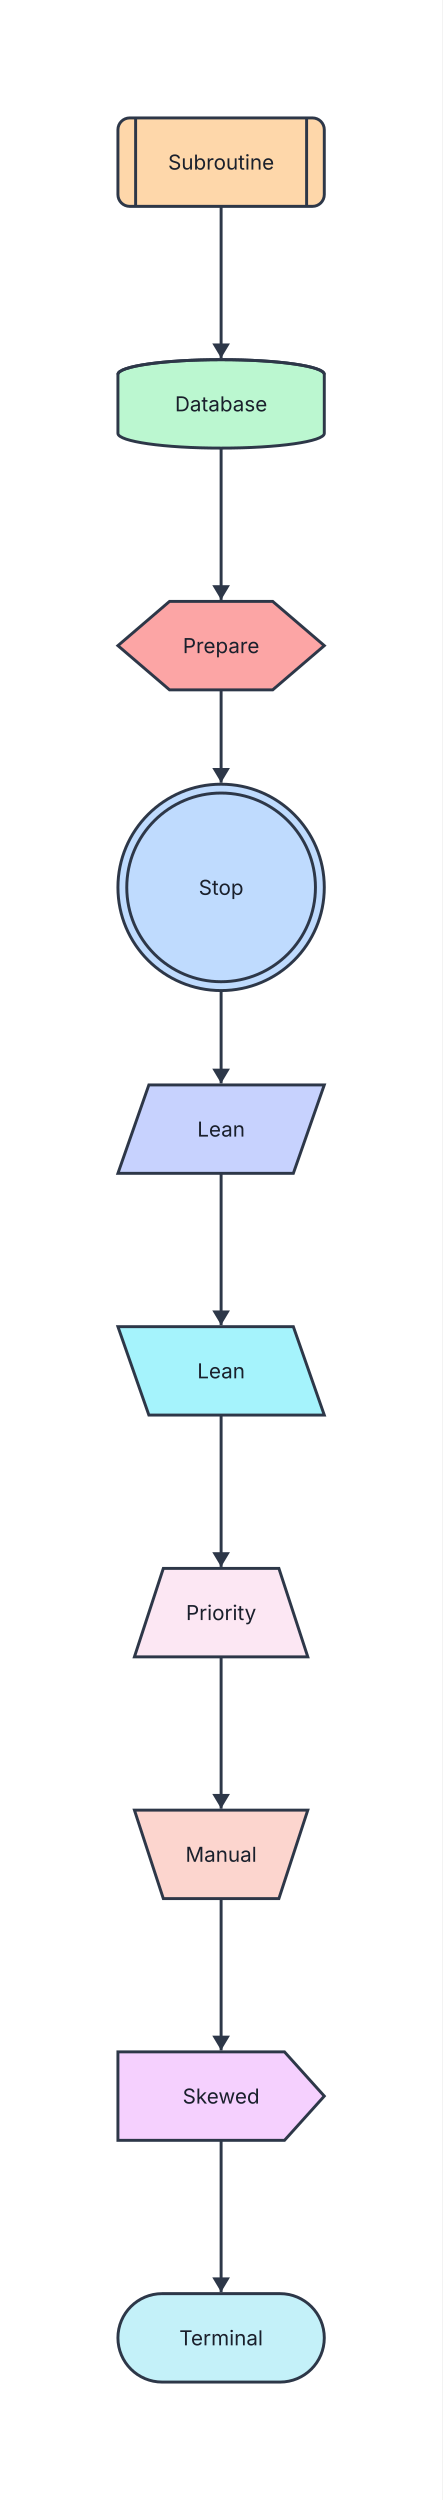
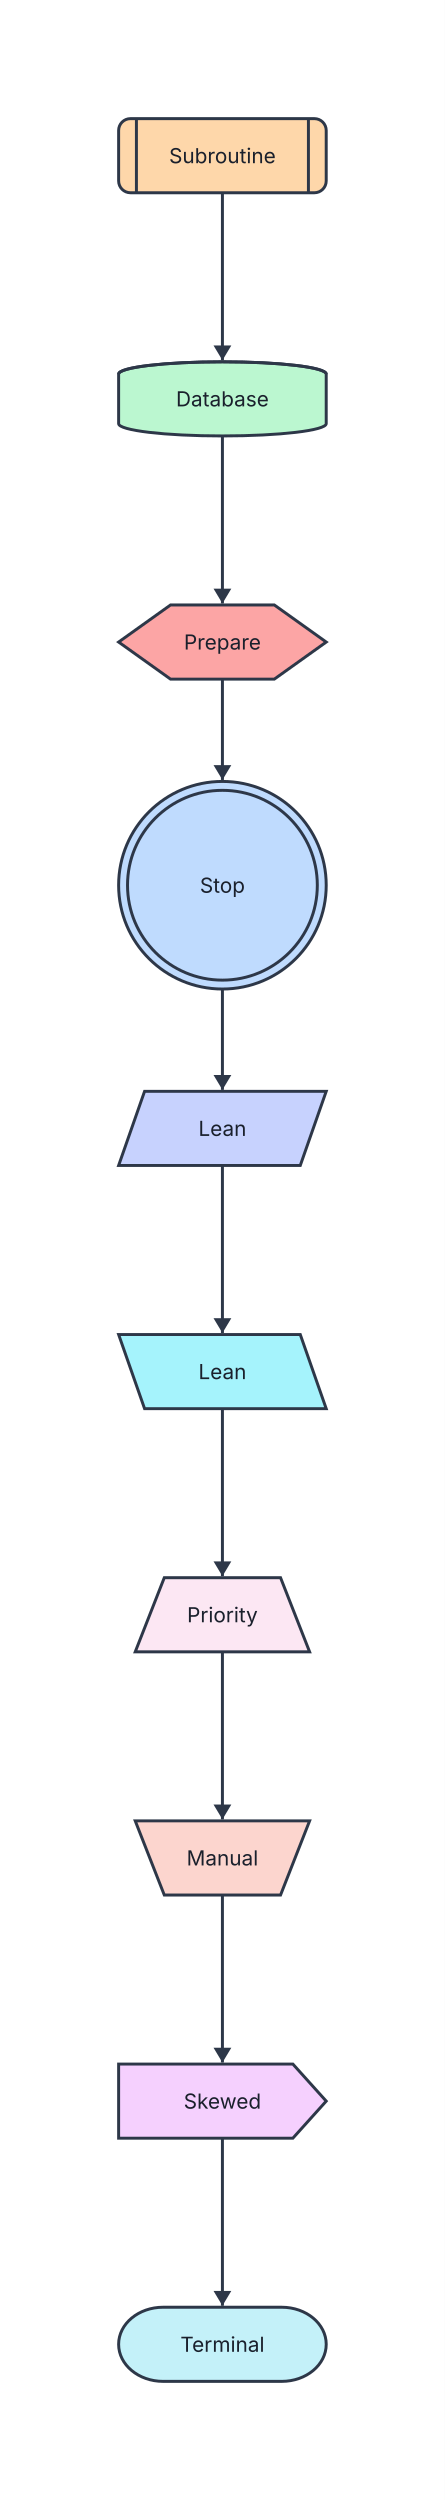
- <svg xmlns="http://www.w3.org/2000/svg" width="300" height="1696" viewBox="0 0 300 1696" font-family="Inter, system-ui, sans-serif">
+ <svg xmlns="http://www.w3.org/2000/svg" width="300" height="1686" viewBox="0 0 300 1686" font-family="Inter, system-ui, sans-serif">
  <defs>
    <marker id="arrow-end" markerWidth="8" markerHeight="8" refX="6" refY="4" orient="auto" markerUnits="strokeWidth">
      <path d="M1,1 L6,4 L1,7 z" fill="context-stroke" />
    </marker>
    <marker id="arrow-start" markerWidth="8" markerHeight="8" refX="2" refY="4" orient="auto" markerUnits="strokeWidth">
      <path d="M7,1 L2,4 L7,7 z" fill="context-stroke" />
    </marker>
  </defs>
  <rect width="100%" height="100%" fill="white" />
-   <line x1="150.0" y1="140.0" x2="150.0" y2="243.0" stroke="#2d3748" stroke-width="2" marker-end="url(#arrow-end)" />
-   <line x1="150.0" y1="304.0" x2="150.0" y2="407.0" stroke="#2d3748" stroke-width="2" marker-end="url(#arrow-end)" />
-   <line x1="150.0" y1="468.0" x2="150.0" y2="531.0" stroke="#2d3748" stroke-width="2" marker-end="url(#arrow-end)" />
-   <line x1="150.0" y1="672.0" x2="150.0" y2="735.0" stroke="#2d3748" stroke-width="2" marker-end="url(#arrow-end)" />
-   <line x1="150.0" y1="796.0" x2="150.0" y2="899.0" stroke="#2d3748" stroke-width="2" marker-end="url(#arrow-end)" />
-   <line x1="150.0" y1="960.0" x2="150.0" y2="1063.0" stroke="#2d3748" stroke-width="2" marker-end="url(#arrow-end)" />
-   <line x1="150.0" y1="1124.0" x2="150.0" y2="1227.0" stroke="#2d3748" stroke-width="2" marker-end="url(#arrow-end)" />
-   <line x1="150.0" y1="1288.0" x2="150.0" y2="1391.0" stroke="#2d3748" stroke-width="2" marker-end="url(#arrow-end)" />
-   <line x1="150.0" y1="1452.0" x2="150.0" y2="1555.0" stroke="#2d3748" stroke-width="2" marker-end="url(#arrow-end)" />
-   <ellipse cx="150.0" cy="602.0" rx="70.0" ry="70.0" fill="#bfdbfe" stroke="#2d3748" stroke-width="2" />
-   <ellipse cx="150.0" cy="602.0" rx="64.0" ry="64.0" fill="none" stroke="#2d3748" stroke-width="2" />
-   <text x="150.0" y="602.0" fill="#1a202c" font-size="14" text-anchor="middle" dominant-baseline="middle">Stop</text>
-   <polygon points="91.2,1228.0 208.8,1228.0 189.2,1288.0 110.8,1288.0" fill="#fcd5ce" stroke="#2d3748" stroke-width="2" />
-   <text x="150.0" y="1258.0" fill="#1a202c" font-size="14" text-anchor="middle" dominant-baseline="middle">Manual</text>
-   <path d="M80.0,254.0 A70.0,10.0 0 0 1 220.0,254.0 L220.0,294.0 A70.0,10.0 0 0 1 80.0,294.0 Z" fill="#bbf7d0" stroke="#2d3748" stroke-width="2" />
-   <path d="M80.0,254.0 A70.0,10.0 0 0 1 220.0,254.0" fill="none" stroke="#2d3748" stroke-width="2" />
-   <text x="150.0" y="274.0" fill="#1a202c" font-size="14" text-anchor="middle" dominant-baseline="middle">Database</text>
-   <polygon points="101.0,736.0 220.0,736.0 199.0,796.0 80.0,796.0" fill="#c7d2fe" stroke="#2d3748" stroke-width="2" />
-   <text x="150.0" y="766.0" fill="#1a202c" font-size="14" text-anchor="middle" dominant-baseline="middle">Lean</text>
-   <polygon points="80.0,900.0 199.0,900.0 220.0,960.0 101.0,960.0" fill="#a5f3fc" stroke="#2d3748" stroke-width="2" />
-   <text x="150.0" y="930.0" fill="#1a202c" font-size="14" text-anchor="middle" dominant-baseline="middle">Lean</text>
-   <rect x="80.0" y="1556.0" width="140.0" height="60.0" rx="30" ry="30" fill="#c4f1f9" stroke="#2d3748" stroke-width="2" />
-   <text x="150.0" y="1586.0" fill="#1a202c" font-size="14" text-anchor="middle" dominant-baseline="middle">Terminal</text>
-   <rect x="80.0" y="80.0" width="140.0" height="60.0" rx="8" ry="8" fill="#fed7aa" stroke="#2d3748" stroke-width="2" />
-   <line x1="92.0" y1="80.0" x2="92.0" y2="140.0" stroke="#2d3748" stroke-width="2" />
-   <line x1="208.0" y1="80.0" x2="208.0" y2="140.0" stroke="#2d3748" stroke-width="2" />
-   <text x="150.0" y="110.0" fill="#1a202c" font-size="14" text-anchor="middle" dominant-baseline="middle">Subroutine</text>
-   <polygon points="110.8,1064.0 189.2,1064.0 208.8,1124.0 91.2,1124.0" fill="#fce7f3" stroke="#2d3748" stroke-width="2" />
-   <text x="150.0" y="1094.0" fill="#1a202c" font-size="14" text-anchor="middle" dominant-baseline="middle">Priority</text>
-   <polygon points="115.0,408.0 185.0,408.0 220.0,438.0 185.0,468.0 115.0,468.0 80.0,438.0" fill="#fca5a5" stroke="#2d3748" stroke-width="2" />
-   <text x="150.0" y="438.0" fill="#1a202c" font-size="14" text-anchor="middle" dominant-baseline="middle">Prepare</text>
-   <polygon points="80.0,1392.0 193.0,1392.0 220.0,1422.0 193.0,1452.0 80.0,1452.0" fill="#f5d0fe" stroke="#2d3748" stroke-width="2" />
-   <text x="150.0" y="1422.0" fill="#1a202c" font-size="14" text-anchor="middle" dominant-baseline="middle">Skewed</text>
+   <line x1="150.0" y1="130.0" x2="150.0" y2="243.0" stroke="#2d3748" stroke-width="2" marker-end="url(#arrow-end)" />
+   <line x1="150.0" y1="294.0" x2="150.0" y2="407.0" stroke="#2d3748" stroke-width="2" marker-end="url(#arrow-end)" />
+   <line x1="150.0" y1="458.0" x2="150.0" y2="526.0" stroke="#2d3748" stroke-width="2" marker-end="url(#arrow-end)" />
+   <line x1="150.0" y1="667.0" x2="150.0" y2="735.0" stroke="#2d3748" stroke-width="2" marker-end="url(#arrow-end)" />
+   <line x1="150.0" y1="786.0" x2="150.0" y2="899.0" stroke="#2d3748" stroke-width="2" marker-end="url(#arrow-end)" />
+   <line x1="150.0" y1="950.0" x2="150.0" y2="1063.0" stroke="#2d3748" stroke-width="2" marker-end="url(#arrow-end)" />
+   <line x1="150.0" y1="1114.0" x2="150.0" y2="1227.0" stroke="#2d3748" stroke-width="2" marker-end="url(#arrow-end)" />
+   <line x1="150.0" y1="1278.0" x2="150.0" y2="1391.0" stroke="#2d3748" stroke-width="2" marker-end="url(#arrow-end)" />
+   <line x1="150.0" y1="1442.0" x2="150.0" y2="1555.0" stroke="#2d3748" stroke-width="2" marker-end="url(#arrow-end)" />
+   <polygon points="115.0,408.0 185.0,408.0 220.0,433.0 185.0,458.0 115.0,458.0 80.0,433.0" fill="#fca5a5" stroke="#2d3748" stroke-width="2" />
+   <text x="150.0" y="433.0" fill="#1a202c" font-size="14" text-anchor="middle" dominant-baseline="middle">Prepare</text>
+   <polygon points="80.0,900.0 202.5,900.0 220.0,950.0 97.5,950.0" fill="#a5f3fc" stroke="#2d3748" stroke-width="2" />
+   <text x="150.0" y="925.0" fill="#1a202c" font-size="14" text-anchor="middle" dominant-baseline="middle">Lean</text>
+   <rect x="80.0" y="80.0" width="140.0" height="50.0" rx="8" ry="8" fill="#fed7aa" stroke="#2d3748" stroke-width="2" />
+   <line x1="92.0" y1="80.0" x2="92.0" y2="130.0" stroke="#2d3748" stroke-width="2" />
+   <line x1="208.0" y1="80.0" x2="208.0" y2="130.0" stroke="#2d3748" stroke-width="2" />
+   <text x="150.0" y="105.0" fill="#1a202c" font-size="14" text-anchor="middle" dominant-baseline="middle">Subroutine</text>
+   <rect x="80.0" y="1556.0" width="140.0" height="50.0" rx="30" ry="30" fill="#c4f1f9" stroke="#2d3748" stroke-width="2" />
+   <text x="150.0" y="1581.0" fill="#1a202c" font-size="14" text-anchor="middle" dominant-baseline="middle">Terminal</text>
+   <polygon points="97.5,736.0 220.0,736.0 202.5,786.0 80.0,786.0" fill="#c7d2fe" stroke="#2d3748" stroke-width="2" />
+   <text x="150.0" y="761.0" fill="#1a202c" font-size="14" text-anchor="middle" dominant-baseline="middle">Lean</text>
+   <path d="M80.0,252.3 A70.0,8.3 0 0 1 220.0,252.3 L220.0,285.7 A70.0,8.3 0 0 1 80.0,285.7 Z" fill="#bbf7d0" stroke="#2d3748" stroke-width="2" />
+   <path d="M80.0,252.3 A70.0,8.3 0 0 1 220.0,252.3" fill="none" stroke="#2d3748" stroke-width="2" />
+   <text x="150.0" y="269.0" fill="#1a202c" font-size="14" text-anchor="middle" dominant-baseline="middle">Database</text>
+   <polygon points="110.8,1064.0 189.2,1064.0 208.8,1114.0 91.2,1114.0" fill="#fce7f3" stroke="#2d3748" stroke-width="2" />
+   <text x="150.0" y="1089.0" fill="#1a202c" font-size="14" text-anchor="middle" dominant-baseline="middle">Priority</text>
+   <polygon points="80.0,1392.0 197.5,1392.0 220.0,1417.0 197.5,1442.0 80.0,1442.0" fill="#f5d0fe" stroke="#2d3748" stroke-width="2" />
+   <text x="150.0" y="1417.0" fill="#1a202c" font-size="14" text-anchor="middle" dominant-baseline="middle">Skewed</text>
+   <ellipse cx="150.0" cy="597.0" rx="70.0" ry="70.0" fill="#bfdbfe" stroke="#2d3748" stroke-width="2" />
+   <ellipse cx="150.0" cy="597.0" rx="64.0" ry="64.0" fill="none" stroke="#2d3748" stroke-width="2" />
+   <text x="150.0" y="597.0" fill="#1a202c" font-size="14" text-anchor="middle" dominant-baseline="middle">Stop</text>
+   <polygon points="91.2,1228.0 208.8,1228.0 189.2,1278.0 110.8,1278.0" fill="#fcd5ce" stroke="#2d3748" stroke-width="2" />
+   <text x="150.0" y="1253.0" fill="#1a202c" font-size="14" text-anchor="middle" dominant-baseline="middle">Manual</text>
</svg>
